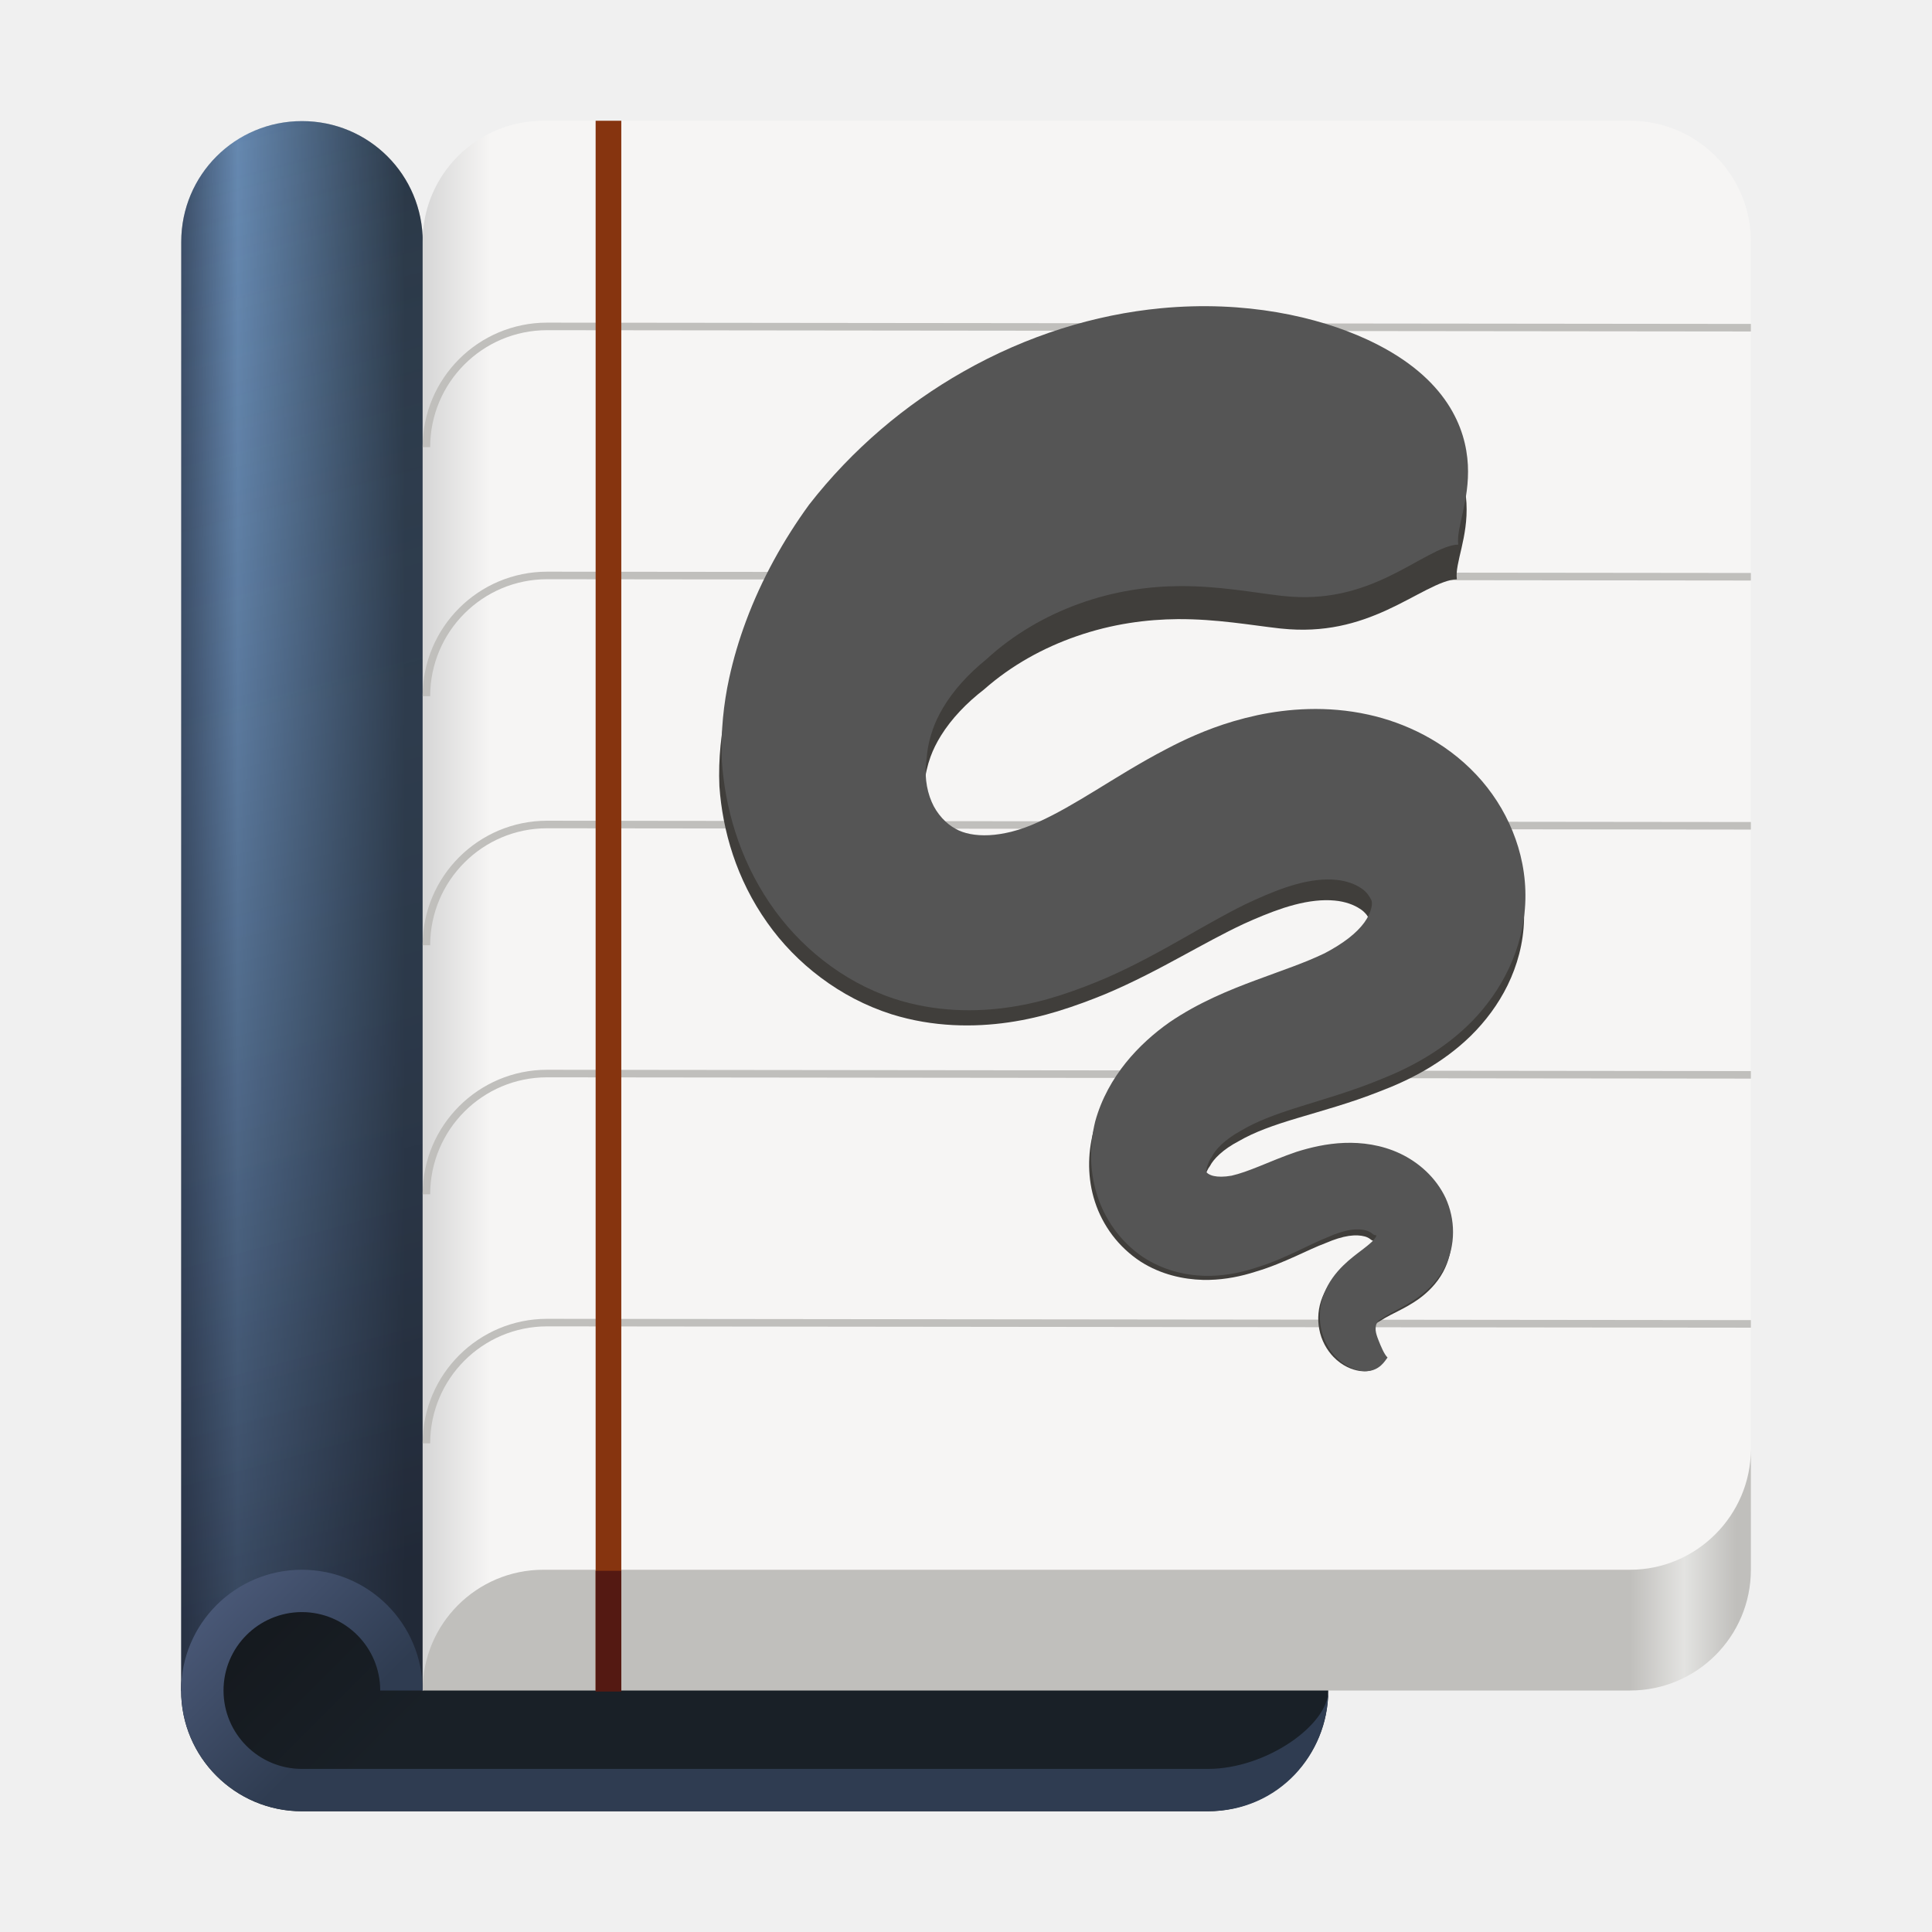
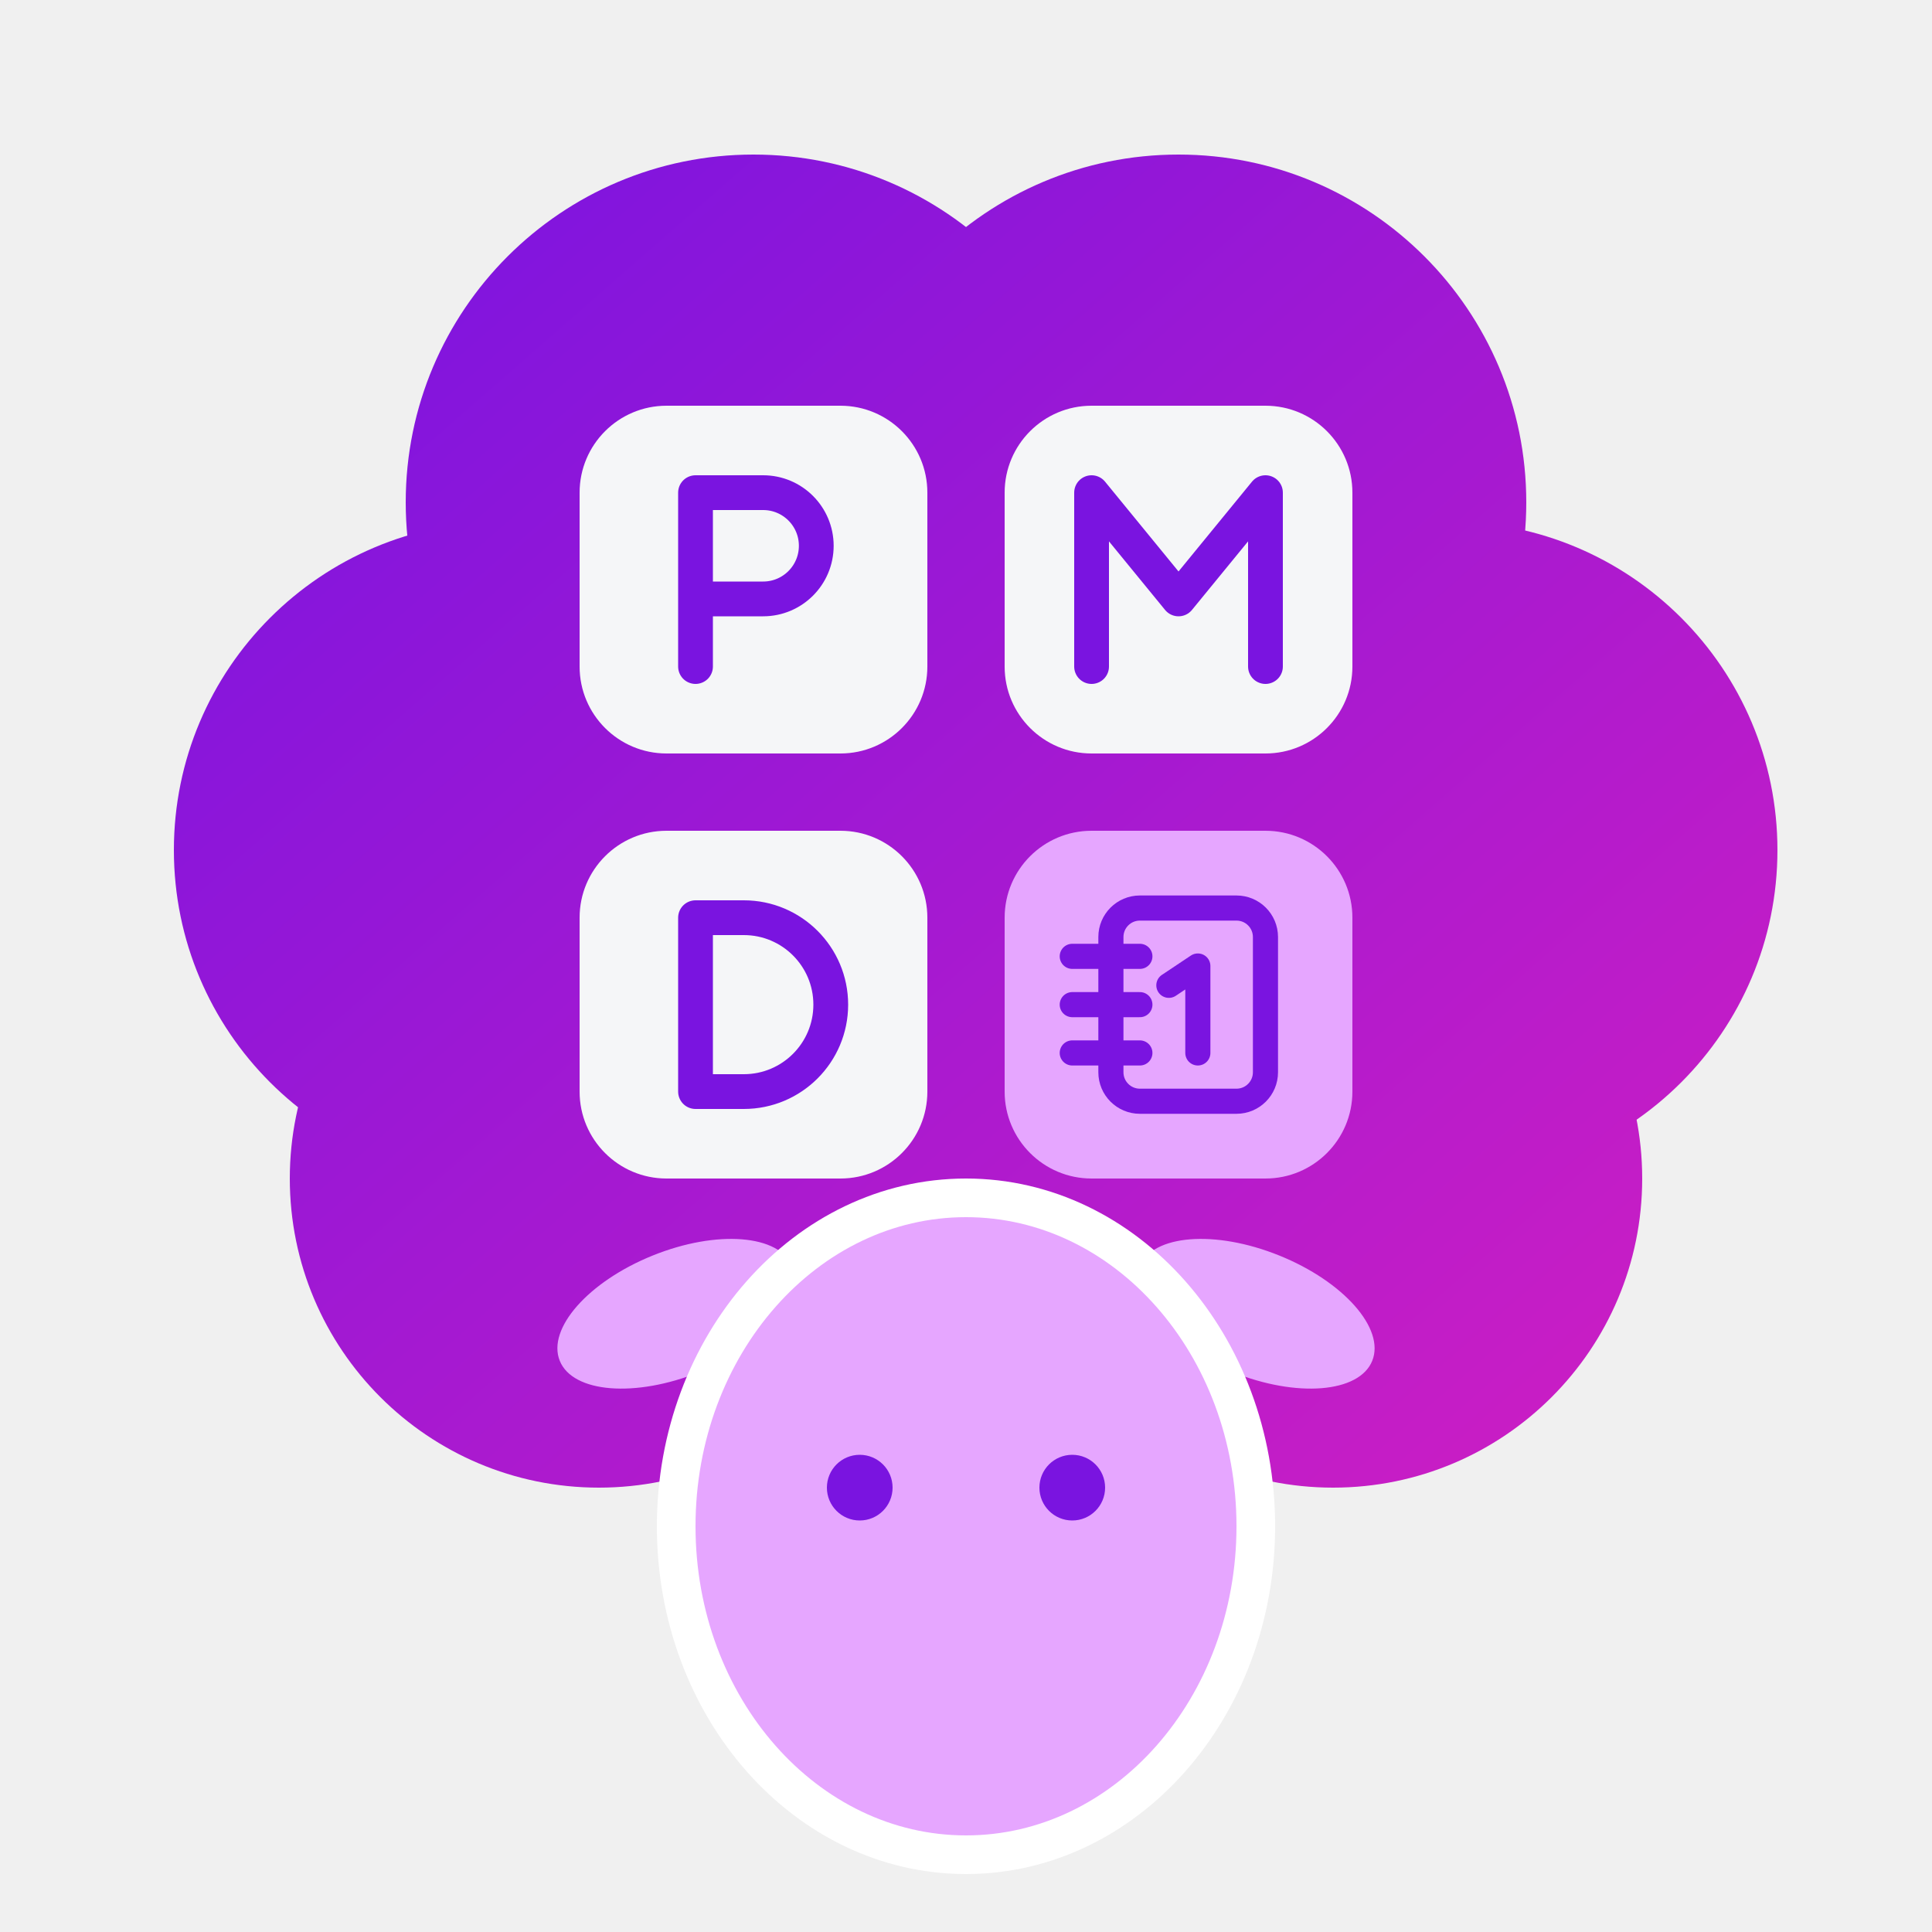
- <svg xmlns="http://www.w3.org/2000/svg" height="128px" viewBox="0 0 128 128" width="128px">
-   <linearGradient id="a" gradientUnits="userSpaceOnUse" x1="12.007" x2="28.007" y1="68.022" y2="68.022">
-     <stop offset="0" stop-color="#2f3c51" />
-     <stop offset="0.234" stop-color="#6689b1" />
-     <stop offset="0.926" stop-color="#192027" />
-   </linearGradient>
-   <linearGradient id="b" gradientUnits="userSpaceOnUse" x1="0" x2="27.938" y1="8.344" y2="111.977">
-     <stop offset="0" stop-color="#6689b1" stop-opacity="0.212" />
-     <stop offset="0.931" stop-color="#242c3d" stop-opacity="0.718" />
-   </linearGradient>
-   <linearGradient id="c" gradientUnits="userSpaceOnUse" x1="12.062" x2="24.699" y1="104.039" y2="116.676">
-     <stop offset="0" stop-color="#13161a" />
-     <stop offset="1" stop-color="#192027" />
-   </linearGradient>
-   <linearGradient id="d" gradientUnits="userSpaceOnUse" x1="28" x2="116" y1="59.999" y2="59.999">
-     <stop offset="0" stop-color="#d6d6d6" />
-     <stop offset="0.051" stop-color="#f6f5f4" />
-   </linearGradient>
-   <linearGradient id="e" gradientUnits="userSpaceOnUse" x1="108" x2="116" y1="102" y2="102">
-     <stop offset="0" stop-color="#c0bfbc" />
-     <stop offset="0.448" stop-color="#e3e3e1" />
-     <stop offset="0.877" stop-color="#c0bfbc" />
-   </linearGradient>
-   <linearGradient id="f" gradientUnits="userSpaceOnUse" x1="12.062" x2="27.938" y1="104.039" y2="119.918">
-     <stop offset="0" stop-color="#505f80" />
-     <stop offset="0.654" stop-color="#2f3c51" />
-   </linearGradient>
-   <path d="m 20 104 h 60 c 4.418 0 8 3.582 8 8 s -3.582 8 -8 8 h -60 c -4.418 0 -8 -3.582 -8 -8 s 3.582 -8 8 -8 z m 0 0" fill="#192027" />
-   <path d="m 20.008 8.023 c 4.434 0 8 3.566 8 8 v 96 h -16 v -96 c 0 -4.434 3.566 -8 8 -8 z m 0 0" fill="url(#a)" />
-   <path d="m 20.008 8.023 c 4.434 0 8 3.566 8 8 v 96 h -16 v -96 c 0 -4.434 3.566 -8 8 -8 z m 0 0" fill="url(#b)" />
-   <path d="m 27.938 111.977 c 0 4.387 -3.555 7.941 -7.938 7.941 s -7.938 -3.555 -7.938 -7.941 c 0 -4.383 3.555 -7.938 7.938 -7.938 s 7.938 3.555 7.938 7.938 z m 0 0" fill="url(#c)" />
-   <path d="m 36 8 c -4.418 0 -8 3.582 -8 8 v 96 l 12.312 -5.125 l 67.188 0.125 c 4.441 0.047 8.5 -2.59 8.5 -7.562 v -83.438 c 0 -4.418 -3.582 -8 -8 -8 z m 0 0" fill="url(#d)" />
-   <path d="m 116 96 c 0 4.398 -3.613 8 -8 8 h -72 c -4.418 0 -8 3.582 -8 8 h 80 c 4.418 0 8 -3.582 8 -8 z m 0 0" fill="url(#e)" />
-   <g fill="none" stroke="#c0bfbc" stroke-width="0.5">
-     <path d="m 116 71.211 l -79.75 -0.086 c -4.418 0 -8 3.582 -8 8" />
-     <path d="m 116 87.711 l -79.75 -0.086 c -4.418 0 -8 3.582 -8 8" />
-     <path d="m 116 54.711 l -79.75 -0.086 c -4.418 0 -8 3.582 -8 8" />
-     <path d="m 116 38.211 l -79.75 -0.086 c -4.418 0 -8 3.582 -8 8" />
-     <path d="m 116 21.711 l -79.75 -0.086 c -4.418 0 -8 3.582 -8 8" />
+ <svg xmlns="http://www.w3.org/2000/svg" viewBox="0 0 200 200" width="512" height="512" role="img" aria-label="Logo Pepe Flock">
+   <defs>
+     <linearGradient id="lana" gradientUnits="userSpaceOnUse" x1="30" y1="20" x2="170" y2="180">
+       <stop offset="0" stop-color="#7A14E0" />
+       <stop offset="1" stop-color="#D61FC0" />
+     </linearGradient>
+   </defs>
+   <g fill="url(#lana)">
+     <circle cx="52" cy="88" r="34" />
+     <circle cx="78" cy="52" r="36" />
+     <circle cx="122" cy="52" r="36" />
+     <circle cx="150" cy="88" r="34" />
+     <circle cx="138" cy="122" r="32" />
+     <circle cx="62" cy="122" r="32" />
+     <circle cx="100" cy="100" r="44" />
  </g>
-   <path d="m 20 104 c -4.418 0 -8 3.582 -8 8 s 3.582 8 8 8 h 60.027 c 4.719 0 7.973 -3.812 7.973 -8 c 0.016 2.266 -4.098 5.195 -7.973 5.195 h -60.027 c -2.867 -0.004 -5.191 -2.328 -5.191 -5.195 s 2.324 -5.191 5.191 -5.195 c 2.867 0.004 5.191 2.328 5.191 5.195 h 2.809 c 0 -4.418 -3.582 -8 -8 -8 z m 0 0" fill="url(#f)" />
-   <path d="m 40.312 112 v -104" fill="none" stroke="#86340f" stroke-width="1.7" />
-   <path d="m 40.312 104.07 v 8" fill="none" stroke="#541912" stroke-width="1.7" />
-   <path d="m 96.52 38.379 c -0.145 -1.066 0.758 -2.754 0.637 -5.051 c -0.125 -2.301 -1.359 -5.508 -6.414 -7.836 c -0.09 -0.039 -0.18 -0.082 -0.273 -0.121 c -3.293 -1.453 -8.086 -2.492 -13.68 -1.984 c -4.348 0.398 -8.859 1.711 -13.117 4.027 c -3.828 2.074 -7.355 4.918 -10.219 8.438 c -1.684 2.211 -3.148 4.715 -4.199 7.414 c -0.453 1.168 -0.828 2.379 -1.109 3.613 c -0.363 1.605 -0.562 3.359 -0.484 5.211 c 0.207 2.938 1.121 6.148 3.168 9.035 c 0.965 1.371 2.168 2.613 3.555 3.648 c 1.383 1.039 2.961 1.875 4.688 2.426 c 2.766 0.863 5.484 0.863 7.73 0.539 c 1.195 -0.172 2.289 -0.438 3.258 -0.734 c 1.191 -0.363 2.285 -0.781 3.152 -1.137 c 1.883 -0.789 3.652 -1.734 5.059 -2.5 c 1.41 -0.762 2.789 -1.531 4.117 -2.152 c 0.789 -0.359 1.727 -0.758 2.656 -1.062 c 0.246 -0.078 0.492 -0.152 0.738 -0.215 c 0.922 -0.242 1.836 -0.352 2.645 -0.273 c 0.691 0.062 1.277 0.281 1.672 0.547 c 0.172 0.102 0.316 0.242 0.438 0.391 c 0.105 0.141 0.176 0.27 0.215 0.344 c 0.043 0.086 0.066 0.27 -0.008 0.535 c -0.07 0.27 -0.223 0.582 -0.457 0.891 c -0.246 0.32 -0.582 0.648 -1.035 0.988 c -0.445 0.332 -0.977 0.652 -1.594 0.961 c -1.359 0.625 -2.707 1.047 -4.605 1.723 c -1.723 0.613 -3.773 1.406 -5.699 2.664 c -1.008 0.68 -2.02 1.531 -2.887 2.559 c -0.863 1.031 -1.613 2.273 -2.035 3.727 c -0.375 1.457 -0.395 3.074 0.109 4.625 c 0.254 0.789 0.648 1.539 1.148 2.207 c 0.508 0.672 1.145 1.281 1.898 1.77 c 1.344 0.852 2.82 1.164 4.102 1.199 h 0.434 c 1.082 -0.027 2.117 -0.238 3.059 -0.543 c 0.984 -0.289 1.879 -0.676 2.645 -1.02 c 0.781 -0.355 1.383 -0.645 2.016 -0.883 c 0.574 -0.246 1.074 -0.402 1.527 -0.469 c 0.43 -0.062 0.781 -0.035 1.039 0.035 c 0.113 0.027 0.215 0.078 0.297 0.125 c 0.078 0.051 0.133 0.094 0.16 0.117 c 0.043 0.02 0.082 0.047 0.109 0.055 c 0.031 0 0.059 0.016 0.098 0.008 c 0.035 -0.008 0 0.113 -0.141 0.27 c -0.164 0.184 -0.402 0.367 -0.773 0.641 c -0.355 0.258 -0.84 0.598 -1.281 1.016 c -0.488 0.461 -0.965 1.047 -1.258 1.77 c -0.297 0.727 -0.344 1.477 -0.219 2.133 c 0.141 0.77 0.512 1.398 0.941 1.844 c 0.578 0.605 1.25 0.863 1.746 0.934 c 0.121 0.016 0.238 0.023 0.344 0.02 c 0.883 -0.031 1.238 -0.676 1.395 -0.867 c -0.219 -0.199 -0.441 -0.707 -0.617 -1.141 c -0.02 -0.051 -0.039 -0.094 -0.055 -0.145 c -0.07 -0.191 -0.133 -0.398 -0.117 -0.586 c 0.008 -0.137 0.043 -0.277 0.109 -0.367 c 0.055 -0.078 0.133 -0.148 0.203 -0.176 c 0.07 -0.031 0.188 -0.121 0.398 -0.242 c 0.262 -0.152 0.445 -0.238 0.91 -0.477 c 0.363 -0.184 0.906 -0.469 1.422 -0.852 c 0.516 -0.387 1.109 -0.949 1.531 -1.73 c 0.375 -0.699 0.562 -1.473 0.562 -2.238 c 0.004 -0.762 -0.18 -1.504 -0.492 -2.164 c -0.328 -0.668 -0.781 -1.234 -1.297 -1.703 c -0.52 -0.473 -1.109 -0.848 -1.73 -1.129 c -1.238 -0.555 -2.547 -0.711 -3.691 -0.672 c -1.184 0.043 -2.273 0.297 -3.168 0.566 c -0.883 0.285 -1.801 0.656 -2.449 0.906 c -0.746 0.289 -1.32 0.488 -1.867 0.609 c -0.512 0.086 -0.898 0.078 -1.18 0.016 c -0.035 -0.004 -0.07 -0.012 -0.105 -0.023 c -0.285 -0.086 -0.441 -0.238 -0.398 -0.312 c 0.023 -0.027 0.027 -0.066 0.035 -0.129 s 0.016 -0.129 0.047 -0.188 c 0.047 -0.129 0.125 -0.348 0.285 -0.555 c 0.117 -0.227 0.312 -0.484 0.633 -0.777 c 0.328 -0.301 0.762 -0.602 1.277 -0.871 c 1.039 -0.602 2.277 -1.047 3.887 -1.527 c 1.488 -0.449 3.523 -1 5.398 -1.746 c 1.008 -0.379 2.059 -0.848 3.074 -1.438 c 1.039 -0.605 2.07 -1.344 3.008 -2.262 c 0.973 -0.957 1.82 -2.086 2.441 -3.352 c 0.637 -1.305 1.051 -2.781 1.09 -4.363 c 0.039 -1.562 -0.293 -3.035 -0.848 -4.336 c -0.57 -1.352 -1.406 -2.562 -2.398 -3.578 c -2.105 -2.148 -4.77 -3.316 -7.16 -3.82 c -2.773 -0.586 -5.375 -0.371 -7.375 0.035 c -0.555 0.113 -1.078 0.242 -1.566 0.379 c -1.848 0.52 -3.383 1.223 -4.457 1.762 c -1.75 0.867 -3.488 1.918 -4.676 2.609 c -1.375 0.805 -2.609 1.5 -3.844 2.035 c -0.551 0.242 -1.152 0.461 -1.781 0.609 c -0.5 0.117 -0.988 0.195 -1.469 0.219 c -0.918 0.043 -1.695 -0.113 -2.219 -0.402 c -0.305 -0.156 -0.617 -0.383 -0.902 -0.684 c -0.285 -0.305 -0.527 -0.656 -0.691 -1.027 c -0.379 -0.832 -0.496 -1.84 -0.332 -2.793 c 0.047 -0.594 0.184 -1.191 0.398 -1.789 c 0.168 -0.461 0.398 -0.926 0.691 -1.398 c 0.688 -1.109 1.684 -2.156 2.855 -3.059 c 1.816 -1.605 3.945 -2.766 6.105 -3.516 c 2.402 -0.84 4.703 -1.125 6.719 -1.141 c 2.582 -0.016 4.895 0.406 6.707 0.609 c 0.051 0.004 0.102 0.012 0.152 0.016 c 2.863 0.301 5.055 -0.336 7.004 -1.227 c 1.891 -0.863 3.578 -2.027 4.637 -2.035 z m 0 0" fill="#403e3b" />
-   <path d="m 96.613 36.074 c -0.145 -1.113 0.758 -2.875 0.637 -5.273 c -0.125 -2.402 -1.355 -5.75 -6.406 -8.18 c -0.09 -0.043 -0.18 -0.086 -0.273 -0.129 c -3.285 -1.516 -8.074 -2.602 -13.66 -2.07 c -4.34 0.414 -8.848 1.785 -13.098 4.203 c -3.824 2.168 -7.348 5.137 -10.207 8.809 c -1.68 2.309 -3.145 4.922 -4.191 7.742 c -0.453 1.219 -0.828 2.48 -1.109 3.77 c -0.363 1.676 -0.562 3.508 -0.484 5.441 c 0.207 3.066 1.121 6.418 3.164 9.434 c 0.965 1.43 2.164 2.727 3.551 3.809 c 1.379 1.082 2.957 1.957 4.68 2.531 c 2.762 0.902 5.477 0.902 7.723 0.562 c 1.191 -0.18 2.285 -0.457 3.25 -0.766 c 1.191 -0.379 2.285 -0.816 3.148 -1.188 c 1.883 -0.824 3.648 -1.812 5.055 -2.609 s 2.785 -1.598 4.109 -2.246 c 0.789 -0.375 1.727 -0.793 2.652 -1.109 c 0.246 -0.082 0.492 -0.16 0.738 -0.227 c 0.922 -0.254 1.832 -0.367 2.641 -0.285 c 0.691 0.066 1.277 0.293 1.672 0.57 c 0.168 0.105 0.312 0.254 0.434 0.41 c 0.105 0.145 0.176 0.281 0.215 0.355 c 0.043 0.094 0.066 0.285 -0.008 0.562 c -0.07 0.281 -0.223 0.605 -0.457 0.93 c -0.242 0.332 -0.578 0.676 -1.031 1.031 c -0.445 0.344 -0.977 0.68 -1.594 1.004 c -1.355 0.652 -2.703 1.09 -4.598 1.797 c -1.719 0.641 -3.77 1.469 -5.691 2.781 c -1.008 0.711 -2.016 1.598 -2.883 2.672 c -0.863 1.074 -1.613 2.371 -2.031 3.891 c -0.375 1.52 -0.395 3.207 0.109 4.828 c 0.254 0.824 0.645 1.605 1.145 2.301 c 0.508 0.703 1.145 1.34 1.898 1.848 c 1.34 0.891 2.816 1.219 4.094 1.254 h 0.434 c 1.082 -0.027 2.113 -0.25 3.055 -0.566 c 0.984 -0.301 1.875 -0.707 2.641 -1.066 c 0.781 -0.371 1.383 -0.672 2.012 -0.922 c 0.574 -0.254 1.074 -0.418 1.527 -0.488 c 0.43 -0.066 0.781 -0.035 1.035 0.035 c 0.113 0.031 0.215 0.082 0.297 0.133 c 0.078 0.051 0.133 0.098 0.16 0.121 c 0.043 0.02 0.082 0.051 0.109 0.059 c 0.031 0 0.059 0.016 0.098 0.008 c 0.035 -0.008 0 0.117 -0.141 0.281 c -0.164 0.191 -0.402 0.383 -0.77 0.668 c -0.355 0.27 -0.84 0.625 -1.281 1.062 c -0.488 0.48 -0.965 1.09 -1.258 1.844 c -0.293 0.762 -0.34 1.543 -0.219 2.23 c 0.141 0.801 0.512 1.457 0.941 1.922 c 0.578 0.633 1.25 0.902 1.746 0.977 c 0.121 0.016 0.234 0.023 0.34 0.02 c 0.883 -0.031 1.238 -0.707 1.395 -0.906 c -0.219 -0.207 -0.441 -0.738 -0.617 -1.191 c -0.02 -0.051 -0.039 -0.098 -0.055 -0.148 c -0.07 -0.199 -0.133 -0.418 -0.117 -0.613 c 0.008 -0.141 0.043 -0.289 0.109 -0.383 c 0.055 -0.082 0.133 -0.156 0.203 -0.184 c 0.07 -0.031 0.188 -0.125 0.398 -0.254 c 0.262 -0.156 0.445 -0.246 0.91 -0.496 c 0.363 -0.191 0.902 -0.488 1.418 -0.891 s 1.109 -0.988 1.531 -1.805 c 0.375 -0.73 0.559 -1.539 0.559 -2.336 c 0.004 -0.797 -0.176 -1.57 -0.488 -2.262 c -0.328 -0.695 -0.781 -1.289 -1.297 -1.777 c -0.52 -0.492 -1.109 -0.883 -1.727 -1.176 c -1.238 -0.582 -2.543 -0.746 -3.688 -0.703 c -1.184 0.043 -2.27 0.309 -3.164 0.59 c -0.883 0.297 -1.797 0.688 -2.445 0.949 c -0.746 0.301 -1.32 0.508 -1.863 0.633 c -0.512 0.09 -0.898 0.082 -1.18 0.02 c -0.035 -0.008 -0.07 -0.016 -0.105 -0.027 c -0.285 -0.09 -0.441 -0.246 -0.398 -0.324 c 0.023 -0.031 0.027 -0.07 0.035 -0.137 c 0.008 -0.062 0.016 -0.133 0.047 -0.195 c 0.047 -0.133 0.125 -0.363 0.285 -0.578 c 0.117 -0.238 0.312 -0.508 0.633 -0.812 c 0.328 -0.312 0.758 -0.629 1.273 -0.91 c 1.039 -0.625 2.277 -1.09 3.883 -1.594 c 1.484 -0.469 3.52 -1.043 5.391 -1.82 c 1.008 -0.398 2.055 -0.887 3.07 -1.504 c 1.039 -0.629 2.066 -1.402 3.004 -2.359 c 0.973 -1 1.816 -2.18 2.438 -3.5 c 0.637 -1.359 1.051 -2.902 1.09 -4.555 c 0.039 -1.629 -0.293 -3.168 -0.848 -4.527 c -0.57 -1.41 -1.402 -2.676 -2.395 -3.734 c -2.102 -2.242 -4.762 -3.461 -7.152 -3.988 c -2.77 -0.613 -5.367 -0.387 -7.363 0.035 c -0.555 0.121 -1.078 0.254 -1.566 0.398 c -1.844 0.543 -3.375 1.273 -4.449 1.84 c -1.746 0.902 -3.484 2 -4.668 2.723 c -1.375 0.84 -2.605 1.566 -3.84 2.125 c -0.551 0.254 -1.152 0.48 -1.777 0.637 c -0.5 0.121 -0.988 0.203 -1.469 0.227 c -0.918 0.047 -1.691 -0.117 -2.215 -0.418 c -0.305 -0.164 -0.617 -0.402 -0.902 -0.715 c -0.285 -0.316 -0.527 -0.684 -0.691 -1.074 c -0.375 -0.867 -0.492 -1.918 -0.328 -2.914 c 0.043 -0.621 0.18 -1.246 0.395 -1.867 c 0.168 -0.48 0.398 -0.969 0.691 -1.461 c 0.688 -1.156 1.684 -2.25 2.852 -3.191 c 1.816 -1.676 3.941 -2.887 6.098 -3.672 c 2.398 -0.875 4.695 -1.176 6.711 -1.191 c 2.578 -0.016 4.887 0.426 6.695 0.637 c 0.051 0.004 0.102 0.012 0.152 0.016 c 2.859 0.316 5.051 -0.352 6.996 -1.281 c 1.887 -0.898 3.574 -2.113 4.629 -2.121 z m 0 0" fill="#555555" />
+   <g fill="#E6A6FF">
+     <ellipse cx="70" cy="136" rx="13" ry="6.5" transform="rotate(-22 70 136)" />
+     <ellipse cx="130" cy="136" rx="13" ry="6.5" transform="rotate(22 130 136)" />
+   </g>
+   <ellipse cx="100" cy="158" rx="30" ry="34" fill="#E6A6FF" stroke="#FFFFFF" stroke-width="4" />
+   <g fill="#7A14E0">
+     <circle cx="89" cy="154" r="3.4" />
+     <circle cx="111" cy="154" r="3.4" />
+   </g>
+   <g fill="#F5F6F8">
+     <rect x="60" y="42" width="36" height="36" rx="9" />
+     <rect x="104" y="42" width="36" height="36" rx="9" />
+     <rect x="60" y="86" width="36" height="36" rx="9" />
+   </g>
+   <path transform="translate(60 42)" d="M12 27 V9 H19 a5.5 5.5 0 0 1 0 11 H12" fill="none" stroke="#7A14E0" stroke-width="3.6" stroke-linecap="round" stroke-linejoin="round" />
+   <path transform="translate(104 42)" d="M9 27 V9 L18 20 L27 9 V27" fill="none" stroke="#7A14E0" stroke-width="3.6" stroke-linecap="round" stroke-linejoin="round" />
+   <path transform="translate(60 86)" d="M12 27 V9 H17 a9 9 0 0 1 0 18 Z" fill="none" stroke="#7A14E0" stroke-width="3.6" stroke-linecap="round" stroke-linejoin="round" />
+   <rect x="104" y="86" width="36" height="36" rx="9" fill="#E6A6FF" />
+   <g transform="translate(104 86)" fill="none" stroke="#7A14E0" stroke-width="2.6" stroke-linecap="round" stroke-linejoin="round">
+     <rect x="11" y="8" width="16" height="20" rx="3" />
+     <path d="M7 13 H14 M7 18 H14 M7 23 H14" />
+     <path d="M17 16 L20 14 V23" />
+   </g>
</svg>
